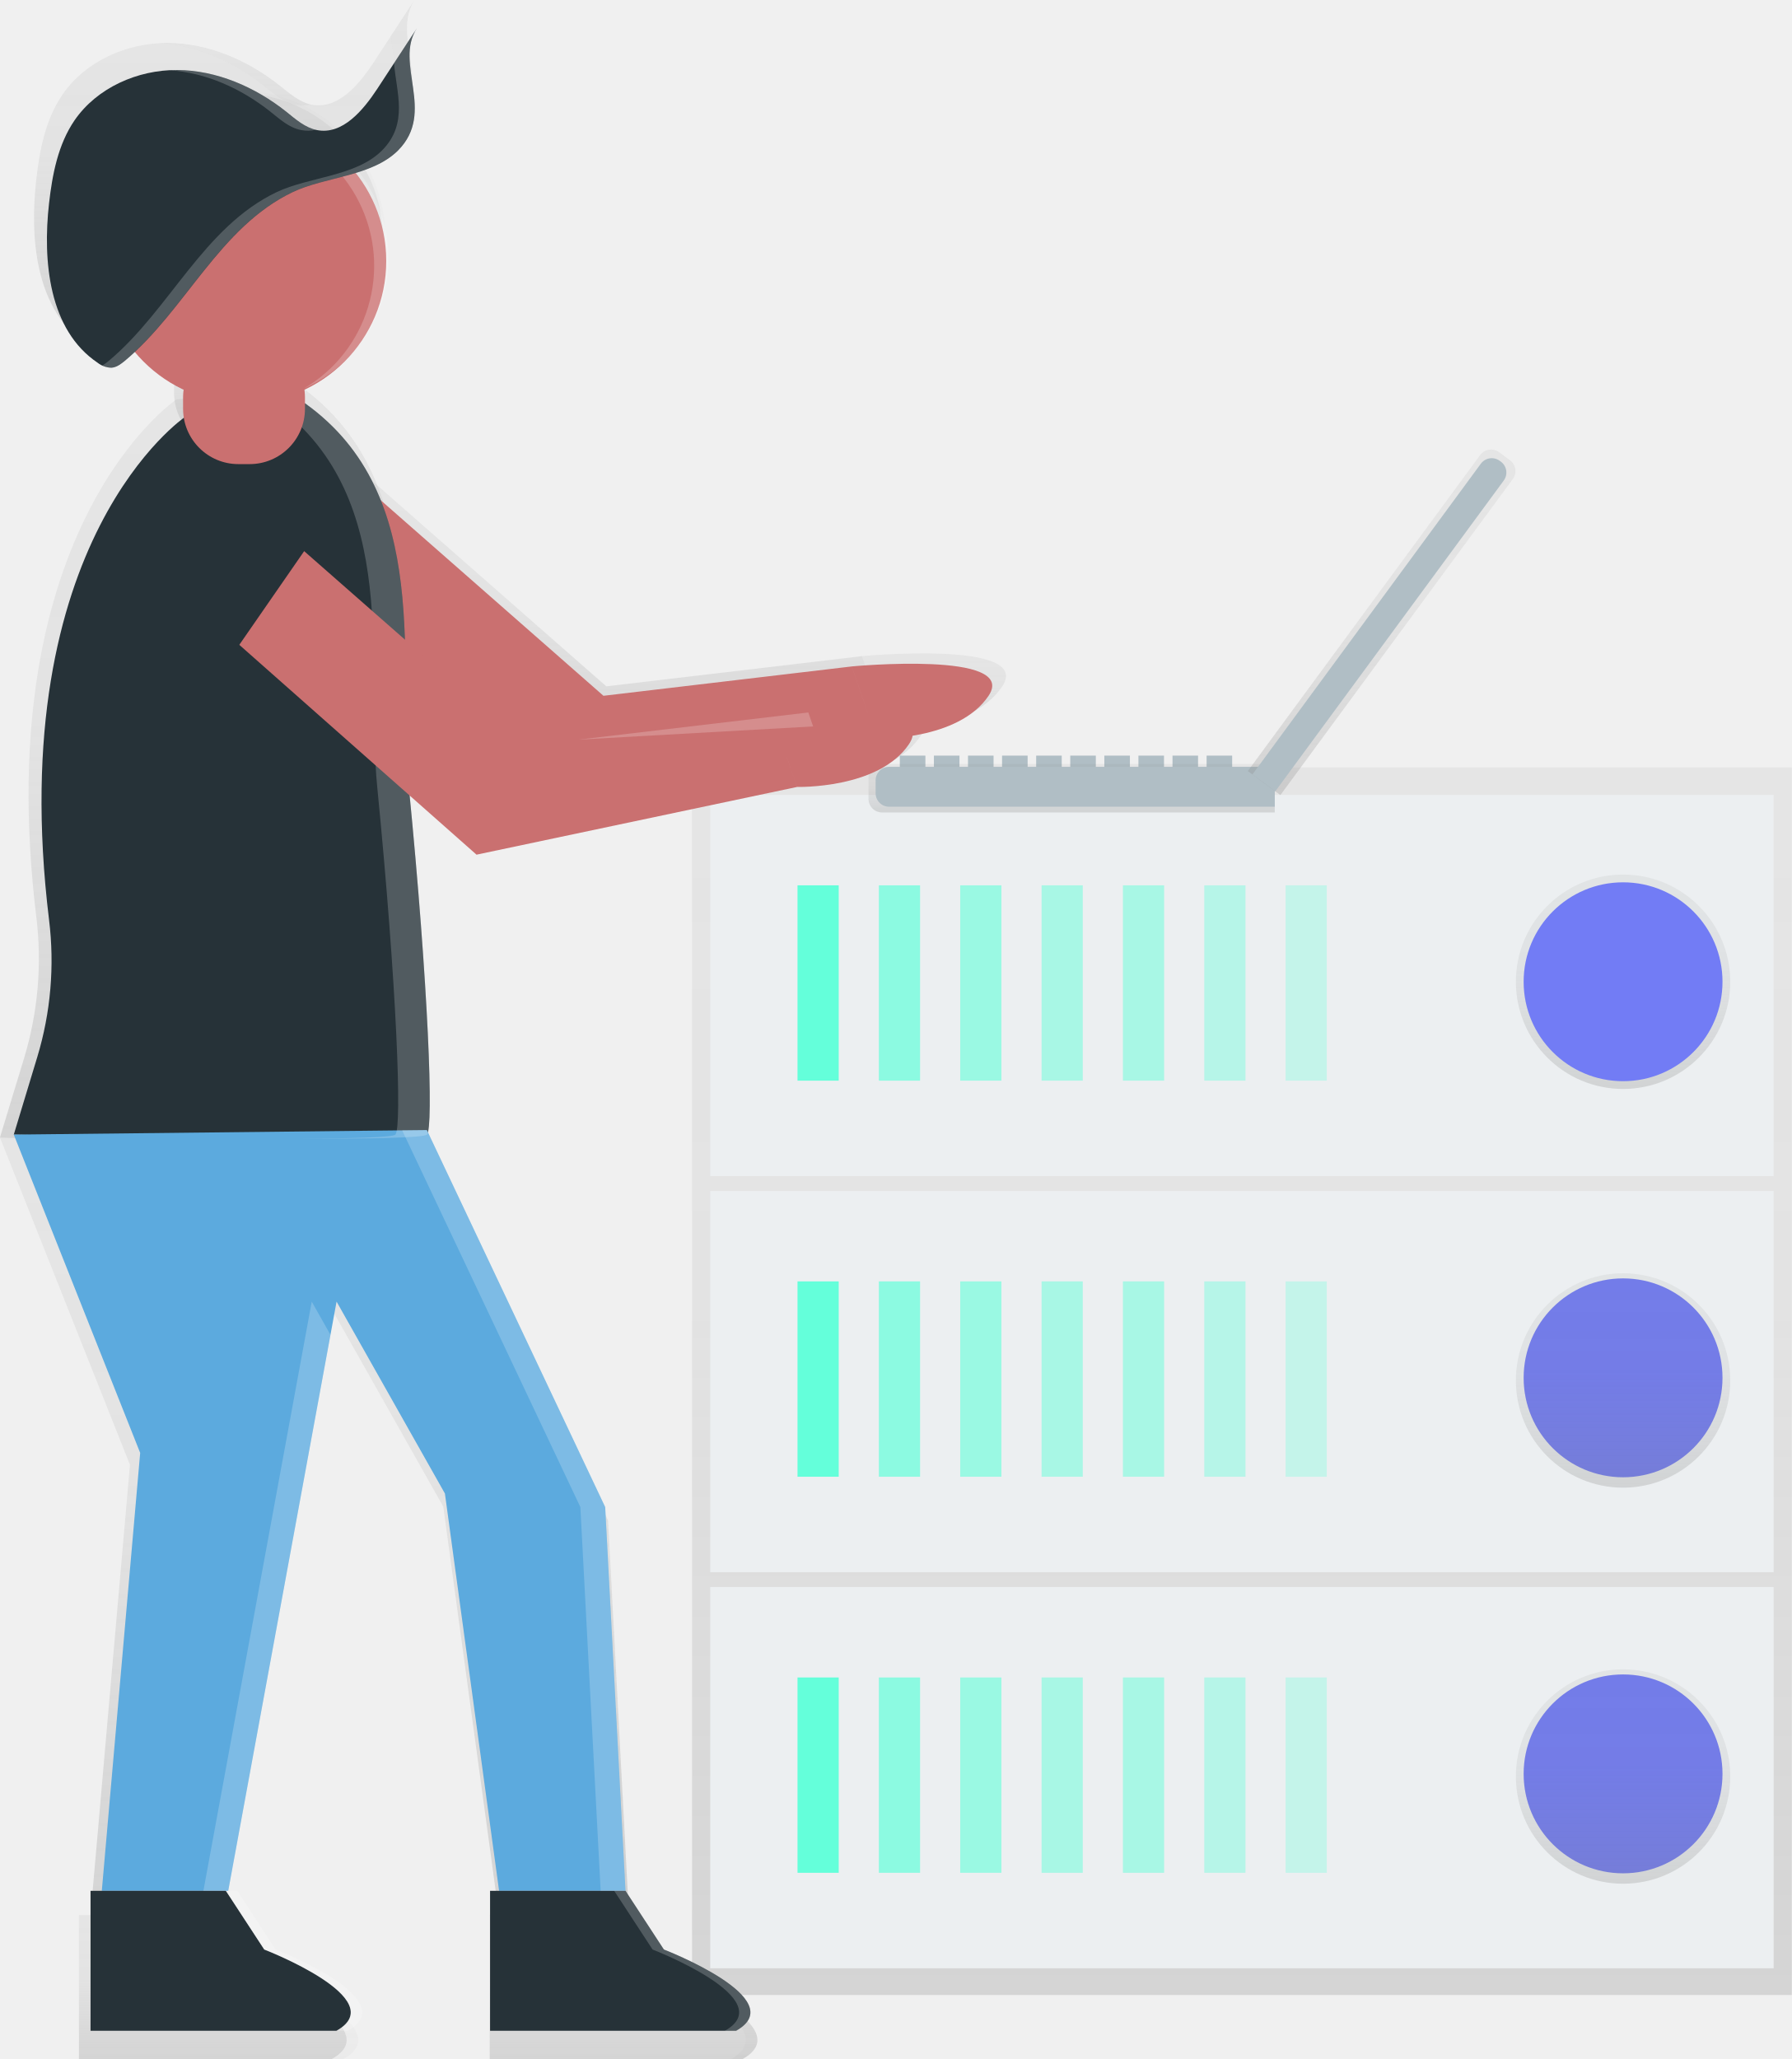
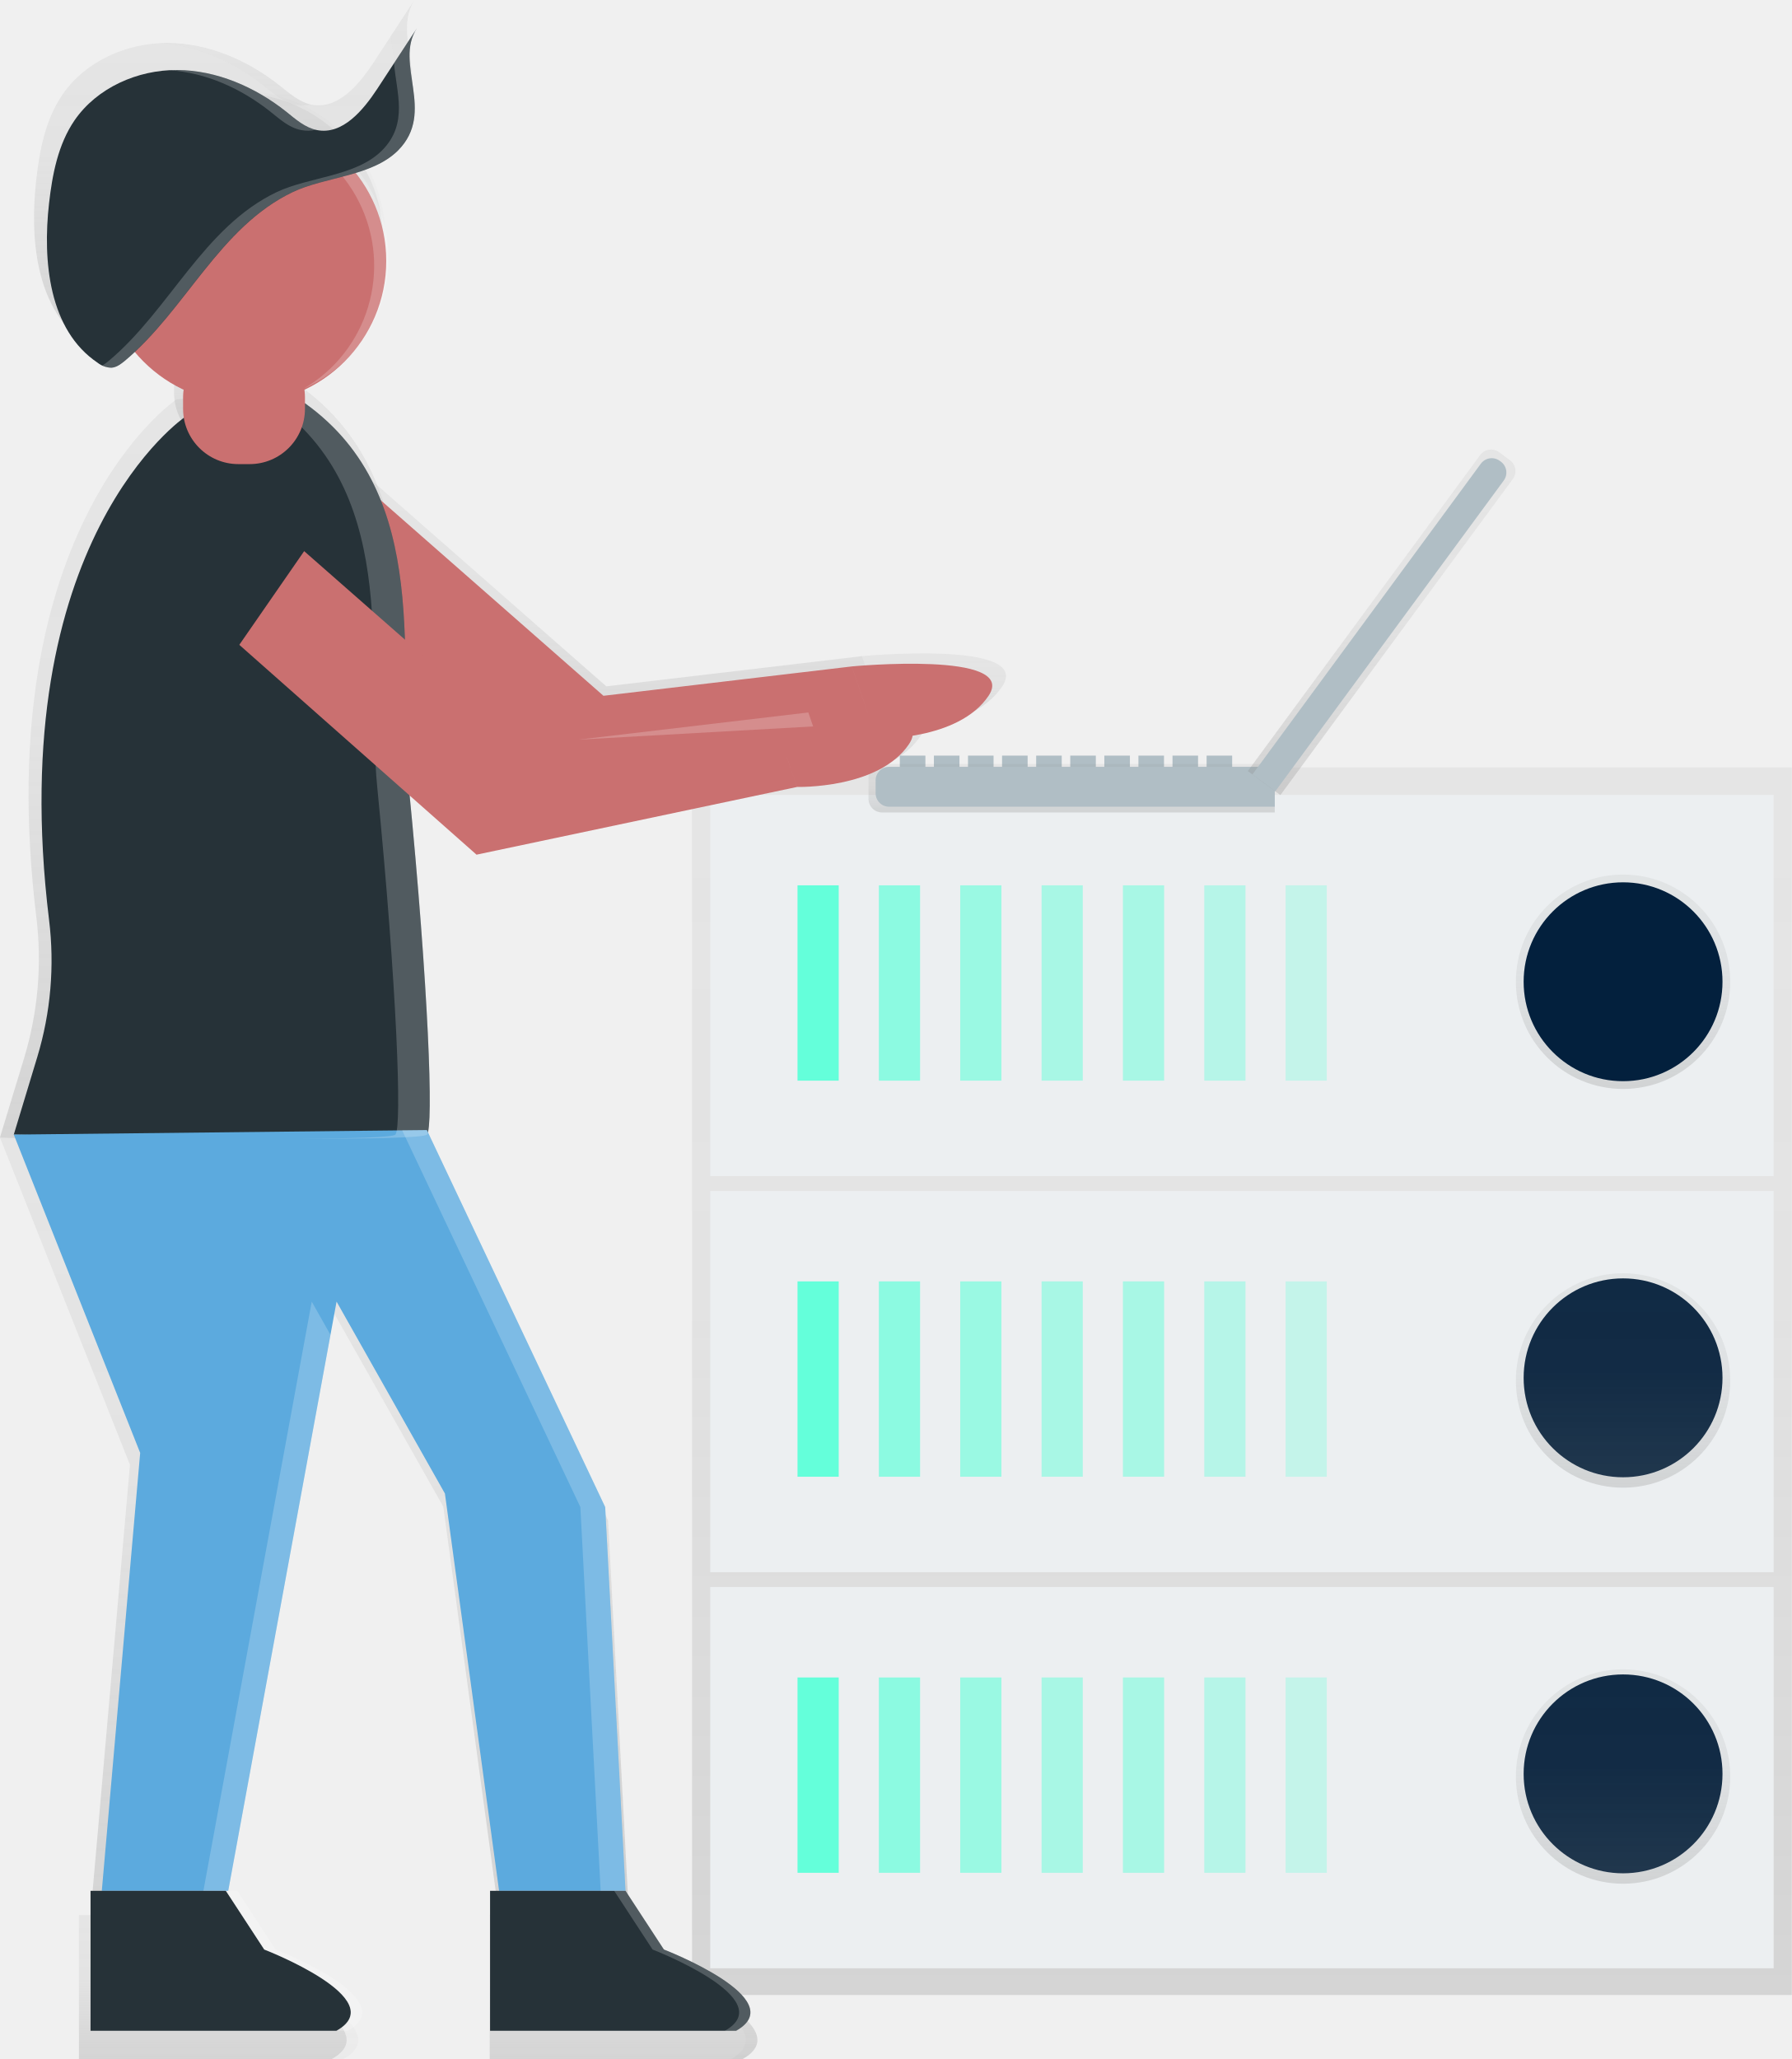
<svg xmlns="http://www.w3.org/2000/svg" xmlns:xlink="http://www.w3.org/1999/xlink" data-name="Layer 1" width="663.17" height="762">
  <defs>
    <linearGradient id="a" x1="459.65" y1="738.32" x2="459.65" y2="284.02" gradientUnits="userSpaceOnUse">
      <stop offset="0" stop-color="gray" stop-opacity=".25" />
      <stop offset=".54" stop-color="gray" stop-opacity=".12" />
      <stop offset="1" stop-color="gray" stop-opacity=".1" />
    </linearGradient>
    <linearGradient id="b" x1="600.72" y1="403" x2="600.72" y2="323.66" xlink:href="#a" />
    <linearGradient id="c" x1="600.72" y1="550.56" x2="600.72" y2="471.22" xlink:href="#a" />
    <linearGradient id="d" x1="600.72" y1="697.13" x2="600.72" y2="617.79" xlink:href="#a" />
    <linearGradient id="e" x1="665.06" y1="369.67" x2="665.06" y2="351.79" xlink:href="#a" />
    <linearGradient id="f" x1="479.65" y1="365.1" x2="479.65" y2="234.63" xlink:href="#a" />
    <linearGradient id="g" x1="614.02" y1="339.34" x2="614.02" y2="310.82" xlink:href="#a" />
    <linearGradient id="h" x1="87.62" y1="142.68" x2="87.62" y2="34.45" xlink:href="#a" />
    <linearGradient id="i" x1="347.57" y1="491.51" x2="347.57" y2="211.68" xlink:href="#a" />
    <linearGradient id="j" x1="116.39" y1="708.74" x2="116.39" y2="419.27" xlink:href="#a" />
    <linearGradient id="k" x1="499.2" y1="831" x2="499.2" y2="777.74" xlink:href="#a" />
    <linearGradient id="l" x1="347.16" y1="831" x2="347.16" y2="777.74" xlink:href="#a" />
    <linearGradient id="m" x1="370.62" y1="206.37" x2="370.62" y2="102.59" xlink:href="#a" />
    <linearGradient id="n" x1="351.42" y1="198.2" x2="351.42" y2="69" xlink:href="#a" />
    <linearGradient id="o" x1="355.36" y1="108.01" x2="355.36" y2="84.91" xlink:href="#a" />
    <linearGradient id="p" x1="361.95" y1="198.2" x2="361.95" y2="69" xlink:href="#a" />
    <linearGradient id="q" x1="397.75" y1="491.51" x2="397.75" y2="211.68" xlink:href="#a" />
    <linearGradient id="r" x1="449.38" y1="383.47" x2="449.38" y2="253.01" xlink:href="#a" />
    <linearGradient id="s" x1="583.76" y1="357.71" x2="583.76" y2="329.2" xlink:href="#a" />
    <linearGradient id="t" x1="87.62" y1="165.87" x2="87.62" y2="119.49" xlink:href="#a" />
    <linearGradient id="u" x1="96.33" y1="708.74" x2="96.33" y2="484.55" xlink:href="#a" />
    <linearGradient id="v" x1="190.29" y1="708.74" x2="190.29" y2="419.27" xlink:href="#a" />
    <linearGradient id="w" x1="522.82" y1="831" x2="522.82" y2="777.74" xlink:href="#a" />
    <linearGradient id="x" x1="375.07" y1="831" x2="375.07" y2="777.74" xlink:href="#a" />
    <linearGradient id="y" x1="259.45" y1="270.72" x2="259.45" y2="260.36" xlink:href="#a" />
    <linearGradient id="z" x1="82.08" y1="254.09" x2="82.08" y2="165.45" xlink:href="#a" />
    <linearGradient id="A" x1="779.72" y1="363.2" x2="779.72" y2="235.39" xlink:href="#a" />
  </defs>
  <path fill="#b0bec5" d="M333.04 279.64h9.46v6.31h-9.46zm12.61 0h9.46v6.31h-9.46zm12.62 0h9.46v6.31h-9.46zm12.61 0h9.46v6.31h-9.46zm12.62 0h9.46v6.31h-9.46zm12.62 0h9.46v6.31h-9.46zm12.61 0h9.46v6.31h-9.46zm12.62 0h9.46v6.31h-9.46zm12.61 0h9.46v6.31h-9.46zm12.62 0h9.46v6.31h-9.46z" />
  <path fill="url(#a)" d="M256.14 284.02h407.03v454.29H256.14z" />
  <path fill="#eceff1" d="M262.87 587.33h393.58v141.09H262.87z" />
  <path fill="#64ffda" d="M295.17 620.8h15.25v72.29h-15.25z" />
  <path fill="#64ffda" d="M325.28 620.8h15.25v72.29h-15.25z" opacity=".7" />
  <path fill="#64ffda" d="M355.39 620.8h15.25v72.29h-15.25z" opacity=".6" />
  <path fill="#64ffda" d="M385.5 620.8h15.25v72.29H385.5zm30.11 0h15.25v72.29h-15.25z" opacity=".5" />
  <path fill="#64ffda" d="M445.72 620.8h15.25v72.29h-15.25z" opacity=".4" />
  <path fill="#64ffda" d="M475.82 620.8h15.25v72.29h-15.25z" opacity=".3" />
-   <circle cx="600.72" cy="656.48" r="36.8" fill="#727cf5" />
+   <circle cx="600.72" cy="656.48" r="36.8" fill="#03203d" />
  <path fill="#eceff1" d="M262.87 440.75h393.58v141.09H262.87z" />
  <path fill="#64ffda" d="M295.17 474.22h15.25v72.29h-15.25z" />
  <path fill="#64ffda" d="M325.28 474.22h15.25v72.29h-15.25z" opacity=".7" />
  <path fill="#64ffda" d="M355.39 474.22h15.25v72.29h-15.25z" opacity=".6" />
  <path fill="#64ffda" d="M385.5 474.22h15.25v72.29H385.5zm30.11 0h15.25v72.29h-15.25z" opacity=".5" />
  <path fill="#64ffda" d="M445.72 474.22h15.25v72.29h-15.25z" opacity=".4" />
  <path fill="#64ffda" d="M475.82 474.22h15.25v72.29h-15.25z" opacity=".3" />
-   <circle cx="600.72" cy="509.91" r="36.8" fill="#727cf5" />
+   <circle cx="600.72" cy="509.91" r="36.8" fill="#03203d" />
  <path fill="#eceff1" d="M262.87 294.18h393.58v141.09H262.87z" />
  <path fill="#64ffda" d="M295.17 327.64h15.25v72.29h-15.25z" />
  <path fill="#64ffda" d="M325.28 327.64h15.25v72.29h-15.25z" opacity=".7" />
  <path fill="#64ffda" d="M355.39 327.64h15.25v72.29h-15.25z" opacity=".6" />
  <path fill="#64ffda" d="M385.5 327.64h15.25v72.29H385.5zm30.11 0h15.25v72.29h-15.25z" opacity=".5" />
  <path fill="#64ffda" d="M445.72 327.64h15.25v72.29h-15.25z" opacity=".4" />
  <path fill="#64ffda" d="M475.82 327.64h15.25v72.29h-15.25z" opacity=".3" />
  <circle cx="600.72" cy="363.33" r="39.67" fill="url(#b)" />
  <circle cx="600.72" cy="510.89" r="39.67" fill="url(#c)" />
  <circle cx="600.72" cy="657.46" r="39.67" fill="url(#d)" />
-   <circle cx="600.72" cy="363.33" r="36.8" fill="#727cf5" />
+   <circle cx="600.72" cy="363.33" r="36.8" fill="#03203d" />
  <path d="M740.22 369.67H594.86a5 5 0 01-5-5v-7.92a5 5 0 015-5h145.36z" transform="translate(-268.41 -69)" fill="url(#e)" />
  <path d="M471.81 298.56H329.08a5 5 0 01-5-5v-4.77a5 5 0 015-5h142.73z" fill="#b0bec5" />
  <path d="M369.8 272.22l105 92.88 122-25.77-9.45-27.49L492.81 323l-94.59-83a21.49 21.49 0 00-31.72 3.74 21.49 21.49 0 003.3 28.48z" transform="translate(-268.41 -69)" fill="url(#f)" />
  <path d="M596.74 339.33s31.12.86 42.62-16.32-52.07-11.17-52.07-11.17z" transform="translate(-268.41 -69)" fill="url(#g)" />
  <circle cx="87.62" cy="88.56" r="54.12" fill="url(#h)" />
  <path d="M333.7 216.83s-69.5 46.8-51.85 191.48a126.66 126.66 0 01-4.46 52.07l-9 29.6s152.9 3.44 157.19 0c2.66-2.13.59-56.65-6.87-132.28-4.57-46.33 9.76-110.78-39.51-146z" transform="translate(-268.41 -69)" fill="url(#i)" />
  <path fill="url(#j)" d="M157.19 419.27l67.86 143.45 7.73 146.02h-48.1l-20.62-151.18-41.23-73.01L81.6 708.74H33.5L48.1 542.1 0 420.99l157.19-1.72z" />
  <path d="M501.2 777.74l14.6 22.33s49 18.9 27.49 30.92h-93.63v-53.25z" transform="translate(-268.41 -69)" fill="url(#k)" />
  <path d="M349.16 777.74l14.6 22.33s49 18.9 27.49 30.92h-93.63v-53.25z" transform="translate(-268.41 -69)" fill="url(#l)" />
  <path d="M356.89 102.59a53.85 53.85 0 00-26.66 7 54.11 54.11 0 0148.17 96.75 54.12 54.12 0 00-21.51-103.78z" transform="translate(-268.41 -69)" fill="url(#m)" opacity=".2" />
  <path d="M421.82 69l-15.06 23c-5.41 8.27-13.27 17.66-23 15.74-4.52-.89-8.14-4.15-11.75-7-11.81-9.38-26.42-15.74-41.5-15.83s-30.51 6.7-39 19.15c-6.29 9.19-8.46 20.53-9.7 31.59-2.49 22.12 0 48.23 18.47 60.65a8.68 8.68 0 005.24 1.89c2-.13 3.62-1.4 5.12-2.66 23.12-19.37 36-50.87 63.84-64.17 12.29-5.86 30.17-5.91 40.08-15.87 14.6-14.64-1.56-33.02 7.26-46.49z" transform="translate(-268.41 -69)" fill="url(#n)" />
  <g opacity=".2">
    <path d="M366 100.74c3.61 2.87 7.22 6.13 11.75 7a13 13 0 005.56-.11c-4.31-1-7.8-4.15-11.29-6.91-11.81-9.38-26.42-15.74-41.5-15.83-1.06 0-2.11 0-3.17.09 14.1.83 27.65 7.02 38.65 15.76z" transform="translate(-268.41 -69)" fill="url(#o)" />
    <path d="M421.82 69l-8.69 13.29c.83 10.93 5.63 23-4.55 33.2-9.92 10-27.8 10-40.08 15.87-27.87 13.3-40.73 44.81-63.84 64.17a16.5 16.5 0 01-2.56 1.84 6.71 6.71 0 003.45.82c2-.13 3.62-1.4 5.12-2.66 23.12-19.37 36-50.87 63.84-64.17 12.29-5.86 30.17-5.91 40.08-15.87 14.57-14.64-1.59-33.02 7.23-46.49z" transform="translate(-268.41 -69)" fill="url(#p)" />
  </g>
  <path d="M418.74 357.71c-4.57-46.33 9.76-110.78-39.51-146l-10.43 1.18c47.35 35.48 33.4 99 37.92 144.84 7.46 75.63 9.54 130.15 6.87 132.28-1.31 1-16.44 1.46-36.83 1.52 26.23.07 47.3-.27 48.86-1.52 2.65-2.15.57-56.67-6.88-132.3z" transform="translate(-268.41 -69)" fill="url(#q)" opacity=".2" />
  <path d="M339.54 290.59l105 92.88 122-25.77-9.54-27.48-94.49 11.17-94.59-83a21.49 21.49 0 00-31.72 3.74 21.49 21.49 0 003.34 28.46z" transform="translate(-268.41 -69)" fill="url(#r)" />
  <path d="M566.48 357.71s31.12.86 42.62-16.32-52.1-11.17-52.1-11.17z" transform="translate(-268.41 -69)" fill="url(#s)" />
  <rect x="64.42" y="119.49" width="46.38" height="46.38" rx="20.47" ry="20.47" fill="url(#t)" />
  <g opacity=".2">
    <path fill="url(#u)" d="M113.38 484.55L72.15 708.74h9.45l38.91-211.57-7.13-12.62z" />
    <path fill="url(#v)" d="M225.05 562.72l-67.86-143.45-9.4.1 67.81 143.35 7.73 146.02h9.45l-7.73-146.02z" />
  </g>
  <path d="M515.8 800.08l-14.6-22.33h-4.3l14.6 22.33S560.47 819 539 831h4.29c21.47-12-27.49-30.92-27.49-30.92z" transform="translate(-268.41 -69)" fill="url(#w)" opacity=".2" />
  <path d="M368.06 800.08l-14.6-22.33h-4.29l14.6 22.33s49 18.9 27.49 30.92h4.29c21.45-12-27.49-30.92-27.49-30.92z" transform="translate(-268.41 -69)" fill="url(#x)" opacity=".2" />
  <path fill="url(#y)" d="M304.19 265.68l-1.83-5.32-87.65 10.36 89.48-5.04z" opacity=".2" />
  <path fill="url(#z)" d="M43.17 220.58l29.19-55.13L121 183.83l-48.64 70.26-29.19-33.51z" />
  <path d="M103.72 208.09l102.09 90.34 118.63-25.06-9.19-26.73-91.9 10.86-92-80.76a20.9 20.9 0 00-30.85 3.64 20.9 20.9 0 003.22 27.71zm220.72 65.27s30.27.84 41.45-15.87-50.64-10.86-50.64-10.86z" fill="#ca7070" />
  <circle cx="90.32" cy="96.58" r="52.63" fill="#ca7070" />
  <path d="M68.59 154.22S.99 199.74 18.16 340.46a123.19 123.19 0 01-4.34 50.65L5.1 419.9s148.71 3.34 152.89 0c2.59-2.07.57-55.1-6.68-128.66-4.44-45.06 9.49-107.75-38.43-142z" fill="#263238" />
  <path fill="#5caade" d="M157.99 418.22l66 139.52 7.51 142.02h-46.78l-20.05-147.03-40.1-71.02-40.1 218.05H37.68l14.2-162.07L5.1 419.89l152.89-1.67z" />
  <path d="M231.51 699.76l14.2 21.72s47.62 18.38 26.73 30.08h-91.06v-51.8zm-147.92 0l14.2 21.72s47.62 18.38 26.73 30.08H33.51v-51.8z" fill="#263238" />
  <path d="M91.16 43.11a52.37 52.37 0 00-25.93 6.84A52.63 52.63 0 01112.08 144 52.64 52.64 0 0091.16 43.07z" fill="#fff" opacity=".2" />
  <path d="M154.3 10.44l-14.64 22.39c-5.26 8-12.9 17.17-22.33 15.31-4.4-.87-7.91-4-11.42-6.83-11.5-9.12-25.7-15.31-40.32-15.4s-29.67 6.52-38 18.62c-6.11 8.93-8.22 20-9.44 30.73-2.42 21.51 0 46.91 18 59a8.45 8.45 0 005.09 1.83c1.9-.13 3.52-1.36 5-2.59 22.48-18.83 35-49.48 62.1-62.41 11.95-5.7 29.34-5.75 39-15.43 14.11-14.24-1.61-32.12 6.96-45.22z" fill="#263238" />
  <path d="M100.05 41.31c3.51 2.79 7 6 11.42 6.83a12.69 12.69 0 005.41-.1c-4.19-1-7.59-4-11-6.72C94.41 32.19 80.21 26 65.59 25.91c-1 0-2.05 0-3.08.09 13.63.79 26.78 6.76 37.54 15.31zm54.25-30.87l-8.46 12.93c.8 10.63 5.48 22.34-4.43 32.29-9.65 9.68-27 9.73-39 15.43-27.11 12.93-39.61 43.58-62.1 62.41a16 16 0 01-2.49 1.79 6.52 6.52 0 003.35.8c1.9-.13 3.52-1.36 5-2.59 22.48-18.83 35-49.48 62.1-62.41 11.95-5.7 29.34-5.75 39-15.43 14.18-14.24-1.54-32.12 7.03-45.22zm-2.99 280.79c-4.44-45.06 9.49-107.75-38.43-142l-10.14 1.15c46.05 34.51 32.48 96.31 36.88 140.88 7.25 73.56 9.27 126.59 6.68 128.66-1.27 1-16 1.42-35.82 1.48 25.52.07 46-.27 47.52-1.48 2.59-2.1.59-55.12-6.69-128.69z" opacity=".2" fill="#fff" />
  <path d="M74.28 226l102.09 90.3L295 291.24l-9.19-26.73-91.9 10.86-92-80.76a20.9 20.9 0 00-30.85 3.64A20.9 20.9 0 0074.28 226zM295 291.23s30.27.84 41.45-15.87-50.64-10.86-50.64-10.86z" fill="#ca7070" />
  <rect x="67.76" y="126.65" width="45.11" height="45.11" rx="20.47" ry="20.47" fill="#ca7070" />
  <path d="M115.38 481.71l-40.1 218.05h9.19l37.84-205.77-6.93-12.28zm108.61 76.03l-66-139.52-9.15.1 65.96 139.42 7.51 142.02h9.19l-7.51-142.02zm21.72 163.75l-14.2-21.72h-4.18l14.2 21.72s47.62 18.38 26.73 30.08h4.18c20.89-11.7-26.73-30.08-26.73-30.08zm-143.69 0l-14.2-21.72h-4.23l14.2 21.72s47.62 18.38 26.73 30.08h4.18c20.89-11.7-26.68-30.08-26.68-30.08zm198.93-452.65l-1.77-5.17-85.25 10.07 87.02-4.9z" opacity=".2" fill="#fff" />
  <path fill="#263238" d="M47.09 224.97l28.38-53.61 47.31 17.87-47.31 68.33-28.38-32.59z" />
  <path d="M730.24 354.36l86-116.94a5 5 0 017-1.06l4 2.95a5 5 0 011.06 7l-86 116.94z" transform="translate(-268.41 -69)" fill="url(#A)" />
  <path d="M463.54 286.61l84.54-115a5 5 0 017-1.06l.41.3a5 5 0 011.06 7l-84.54 115z" fill="#b0bec5" />
</svg>
